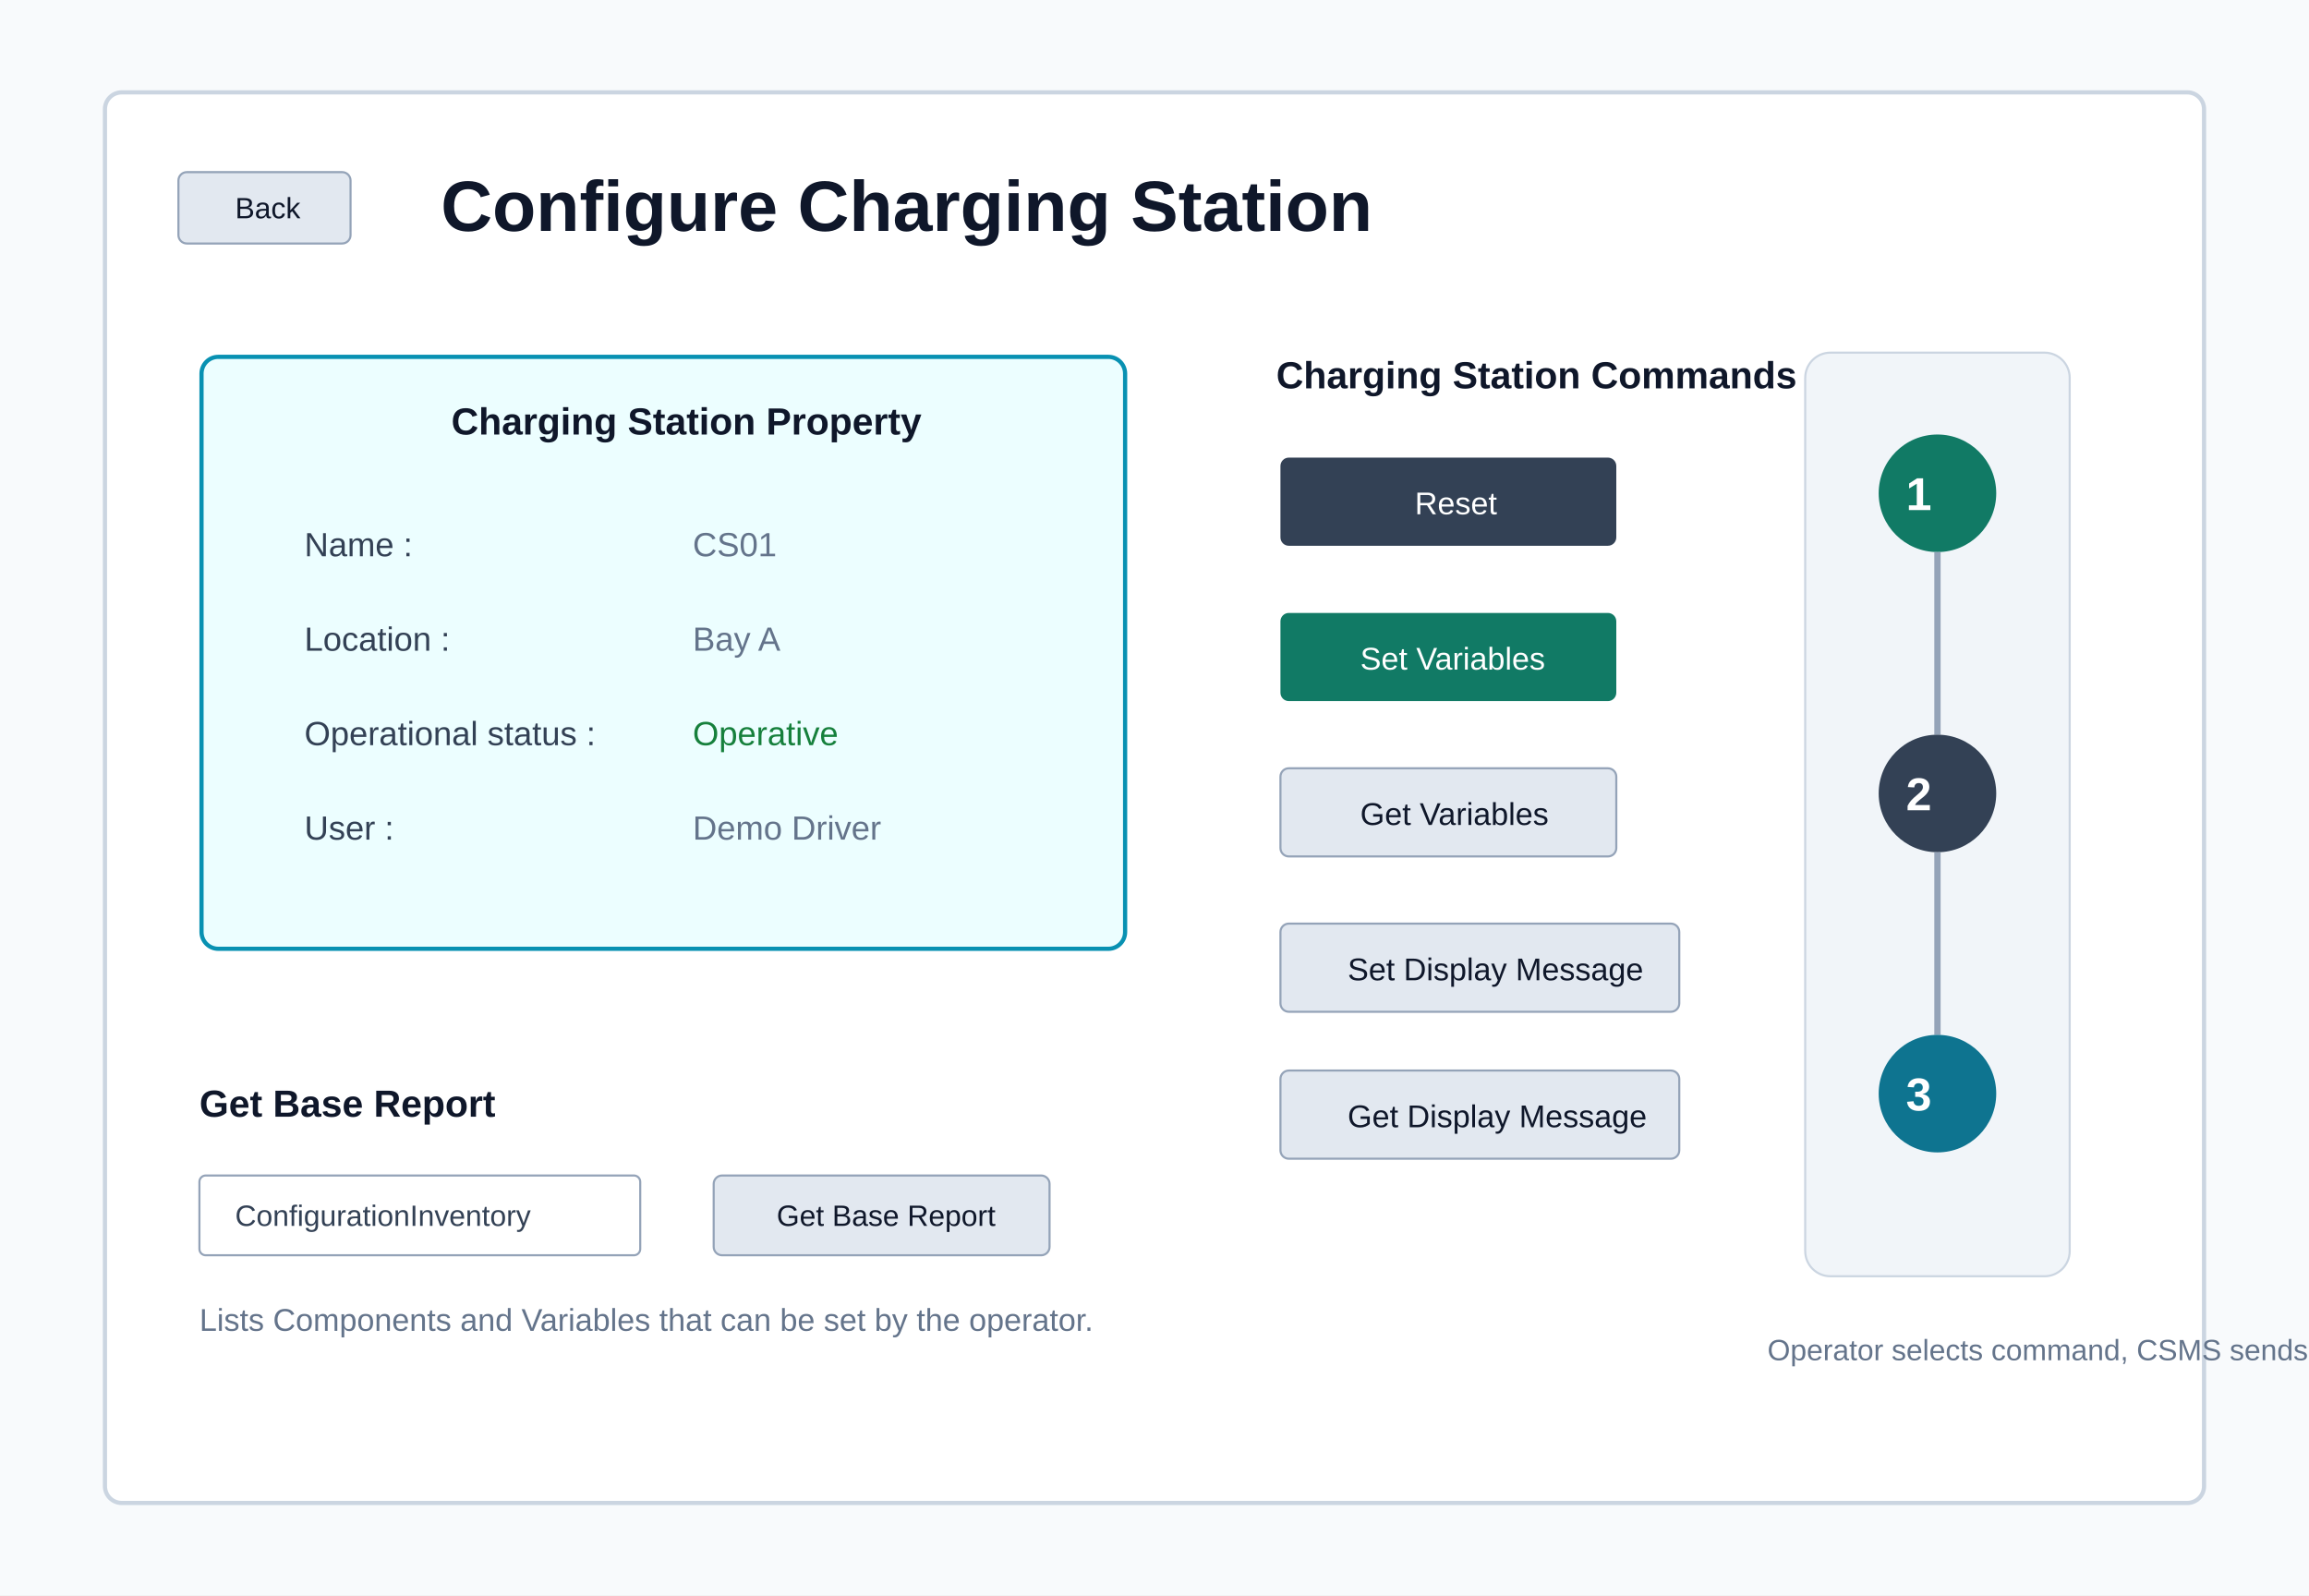
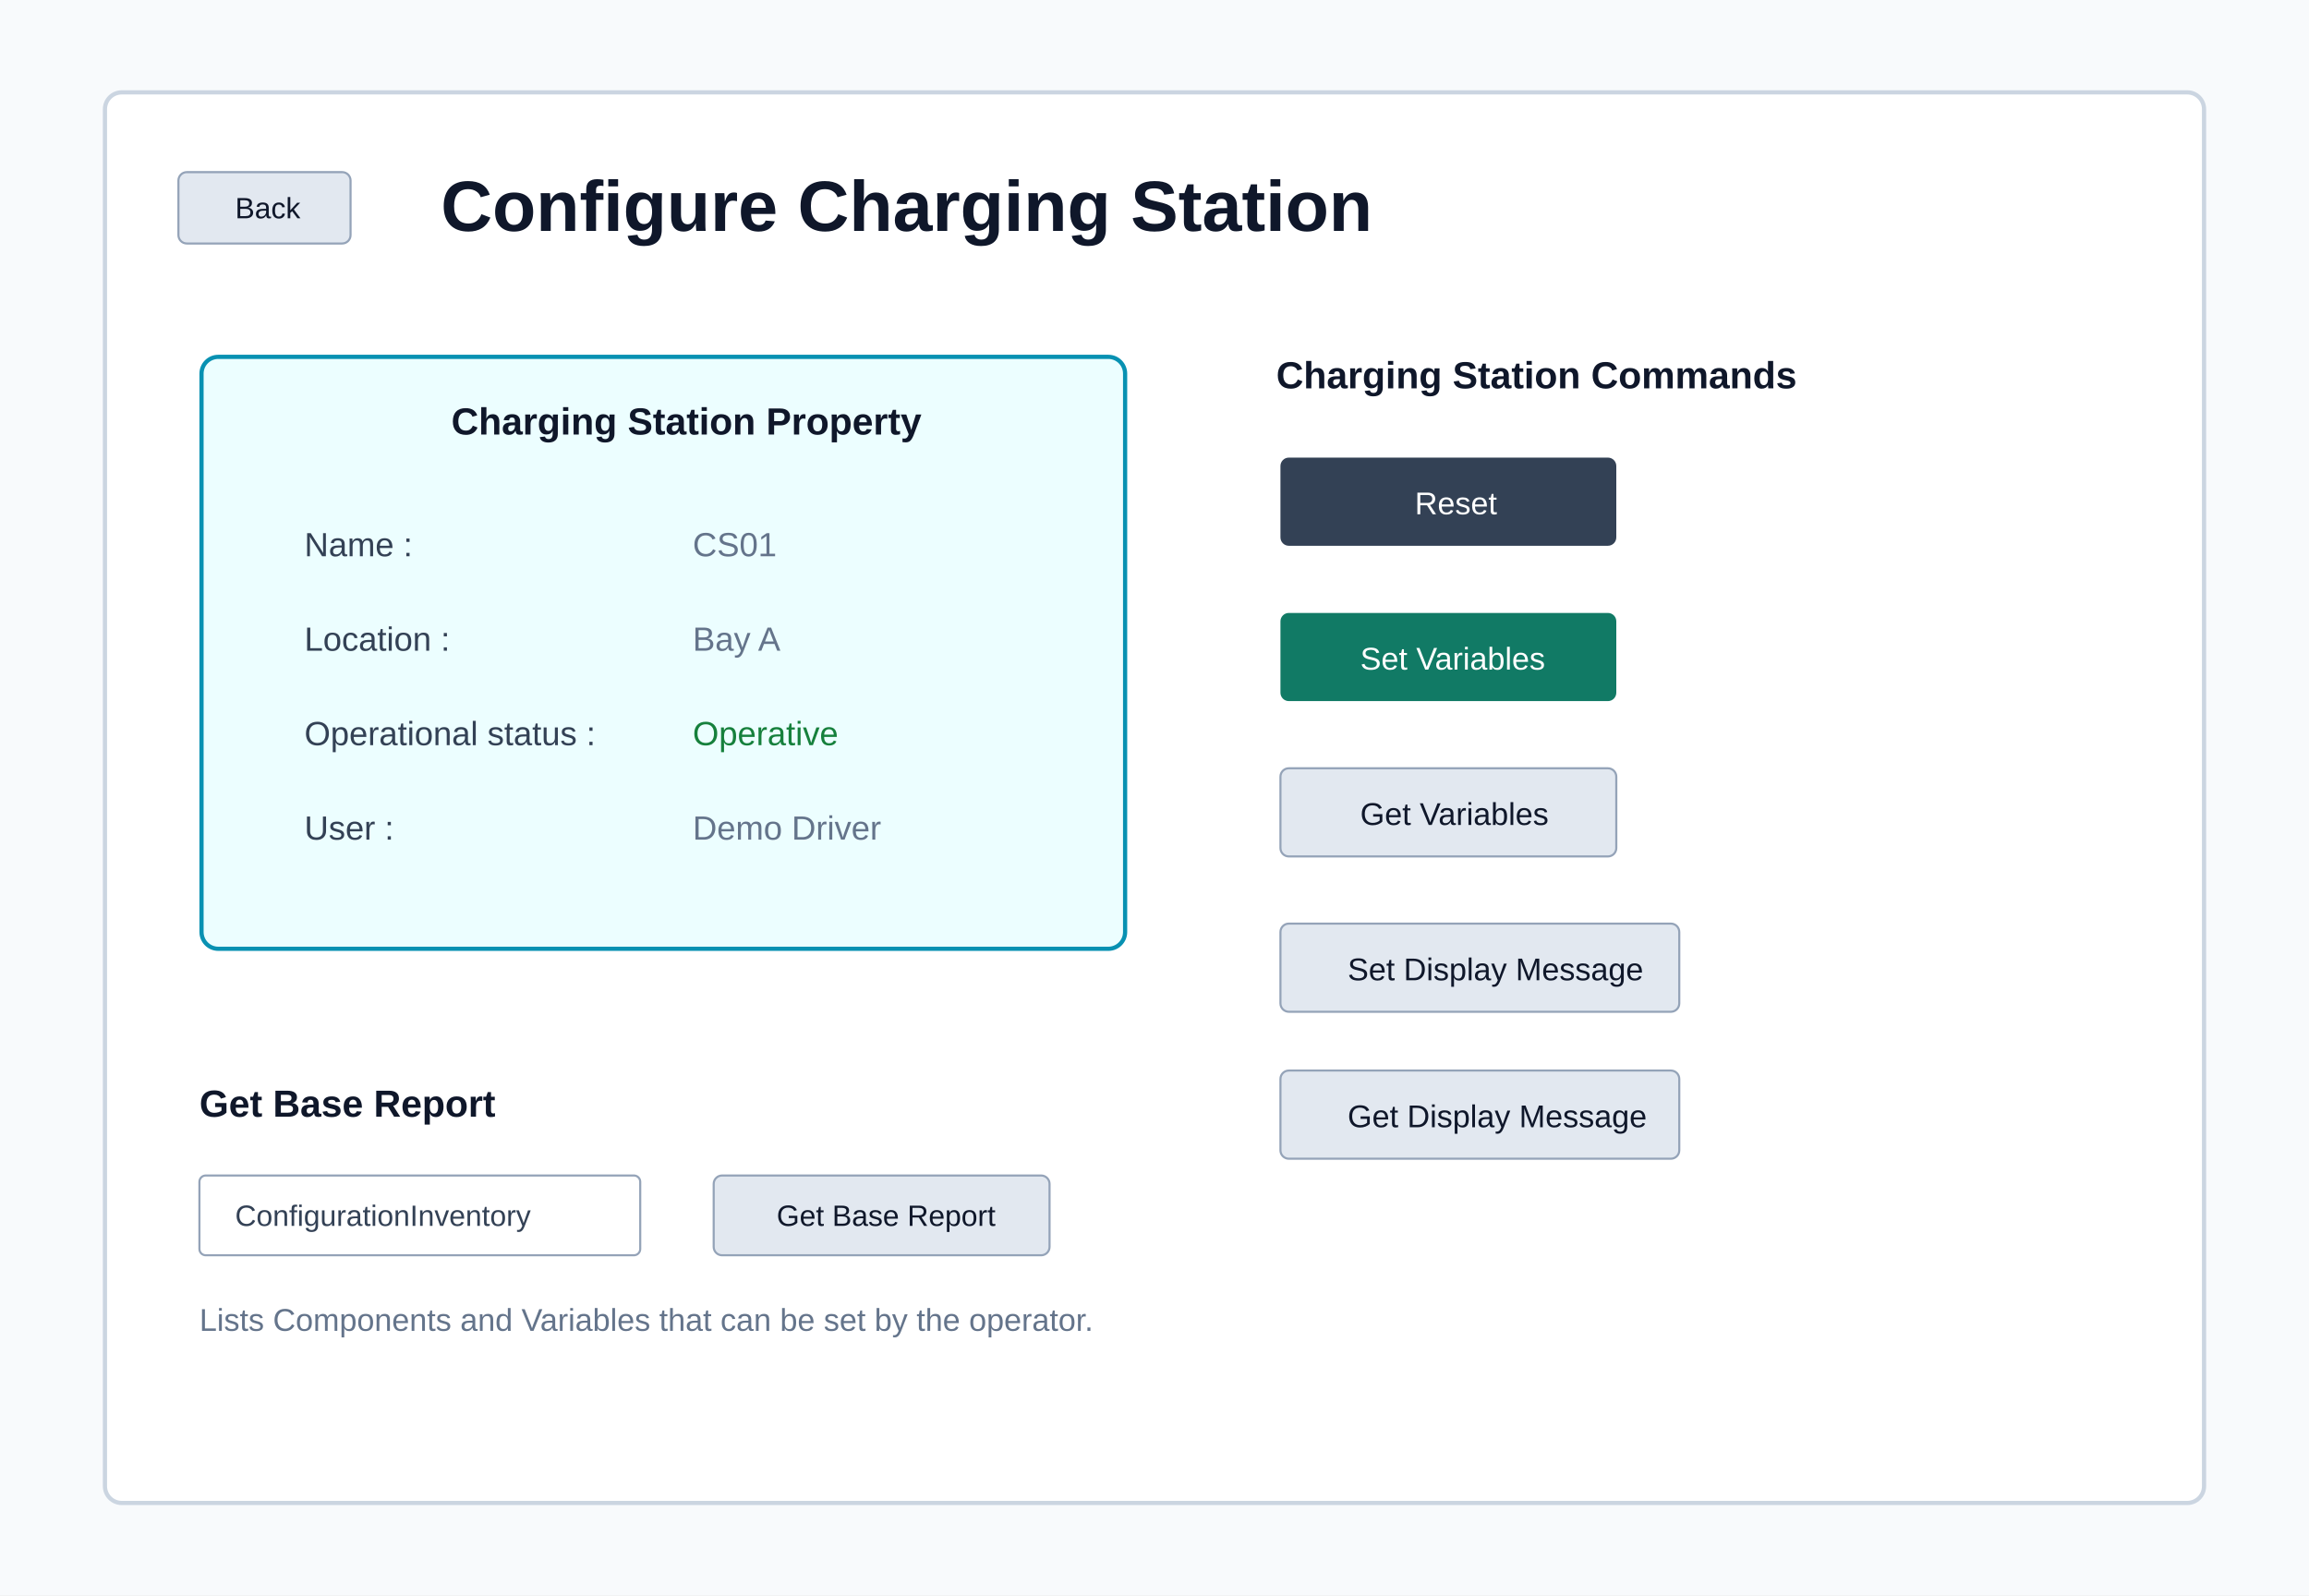
<svg xmlns="http://www.w3.org/2000/svg" width="1100" height="760" viewBox="0 0 1100 760" role="img" aria-labelledby="title desc">
  <rect width="1100" height="760" fill="#f8fafc" />
  <rect x="50" y="44" width="1000" height="672" rx="8" fill="#ffffff" stroke="#cbd5e1" stroke-width="2" />
  <text x="210" y="110" font-family="Arial, sans-serif" font-size="34" font-weight="700" fill="#0f172a">Configure Charging Station</text>
  <rect x="85" y="82" width="82" height="34" rx="4" fill="#e2e8f0" stroke="#94a3b8" />
  <text x="112" y="104" font-family="Arial, sans-serif" font-size="14" fill="#0f172a">Back</text>
  <rect x="96" y="170" width="440" height="282" rx="8" fill="#ecfeff" stroke="#0891b2" stroke-width="2" />
  <text x="215" y="207" font-family="Arial, sans-serif" font-size="18" font-weight="700" fill="#0f172a">Charging Station Property</text>
  <text x="145" y="265" font-family="Arial, sans-serif" font-size="16" fill="#334155">Name :</text>
  <text x="330" y="265" font-family="Arial, sans-serif" font-size="16" fill="#64748b">CS01</text>
  <text x="145" y="310" font-family="Arial, sans-serif" font-size="16" fill="#334155">Location :</text>
  <text x="330" y="310" font-family="Arial, sans-serif" font-size="16" fill="#64748b">Bay A</text>
  <text x="145" y="355" font-family="Arial, sans-serif" font-size="16" fill="#334155">Operational status :</text>
  <text x="330" y="355" font-family="Arial, sans-serif" font-size="16" fill="#16803c">Operative</text>
  <text x="145" y="400" font-family="Arial, sans-serif" font-size="16" fill="#334155">User :</text>
  <text x="330" y="400" font-family="Arial, sans-serif" font-size="16" fill="#64748b">Demo Driver</text>
  <text x="608" y="185" font-family="Arial, sans-serif" font-size="18" font-weight="700" fill="#0f172a">Charging Station Commands</text>
  <rect x="610" y="218" width="160" height="42" rx="4" fill="#334155" />
  <text x="674" y="245" font-family="Arial, sans-serif" font-size="15" fill="#ffffff">Reset</text>
  <rect x="610" y="292" width="160" height="42" rx="4" fill="#117a65" />
  <text x="648" y="319" font-family="Arial, sans-serif" font-size="15" fill="#ffffff">Set Variables</text>
  <rect x="610" y="366" width="160" height="42" rx="4" fill="#e2e8f0" stroke="#94a3b8" />
  <text x="648" y="393" font-family="Arial, sans-serif" font-size="15" fill="#0f172a">Get Variables</text>
  <rect x="610" y="440" width="190" height="42" rx="4" fill="#e2e8f0" stroke="#94a3b8" />
  <text x="642" y="467" font-family="Arial, sans-serif" font-size="15" fill="#0f172a">Set Display Message</text>
  <rect x="610" y="510" width="190" height="42" rx="4" fill="#e2e8f0" stroke="#94a3b8" />
  <text x="642" y="537" font-family="Arial, sans-serif" font-size="15" fill="#0f172a">Get Display Message</text>
  <text x="95" y="532" font-family="Arial, sans-serif" font-size="18" font-weight="700" fill="#0f172a">Get Base Report</text>
  <rect x="95" y="560" width="210" height="38" rx="3" fill="#ffffff" stroke="#94a3b8" />
  <text x="112" y="584" font-family="Arial, sans-serif" font-size="14" fill="#334155">ConfigurationInventory</text>
  <rect x="340" y="560" width="160" height="38" rx="4" fill="#e2e8f0" stroke="#94a3b8" />
  <text x="370" y="584" font-family="Arial, sans-serif" font-size="14" fill="#0f172a">Get Base Report</text>
  <text x="95" y="634" font-family="Arial, sans-serif" font-size="15" fill="#64748b">Lists Components and Variables that can be set by the operator.</text>
-   <rect x="860" y="168" width="126" height="440" rx="12" fill="#f1f5f9" stroke="#cbd5e1" />
-   <circle cx="923" cy="235" r="28" fill="#117a65" />
-   <text x="908" y="243" font-family="Arial, sans-serif" font-size="22" font-weight="700" fill="#ffffff">1</text>
-   <line x1="923" y1="263" x2="923" y2="350" stroke="#94a3b8" stroke-width="3" />
-   <circle cx="923" cy="378" r="28" fill="#334155" />
-   <text x="908" y="386" font-family="Arial, sans-serif" font-size="22" font-weight="700" fill="#ffffff">2</text>
-   <line x1="923" y1="406" x2="923" y2="493" stroke="#94a3b8" stroke-width="3" />
-   <circle cx="923" cy="521" r="28" fill="#0e7490" />
-   <text x="908" y="529" font-family="Arial, sans-serif" font-size="22" font-weight="700" fill="#ffffff">3</text>
-   <text x="842" y="648" font-family="Arial, sans-serif" font-size="14" fill="#64748b">Operator selects command, CSMS sends OCPP CALL to charger.</text>
</svg>
